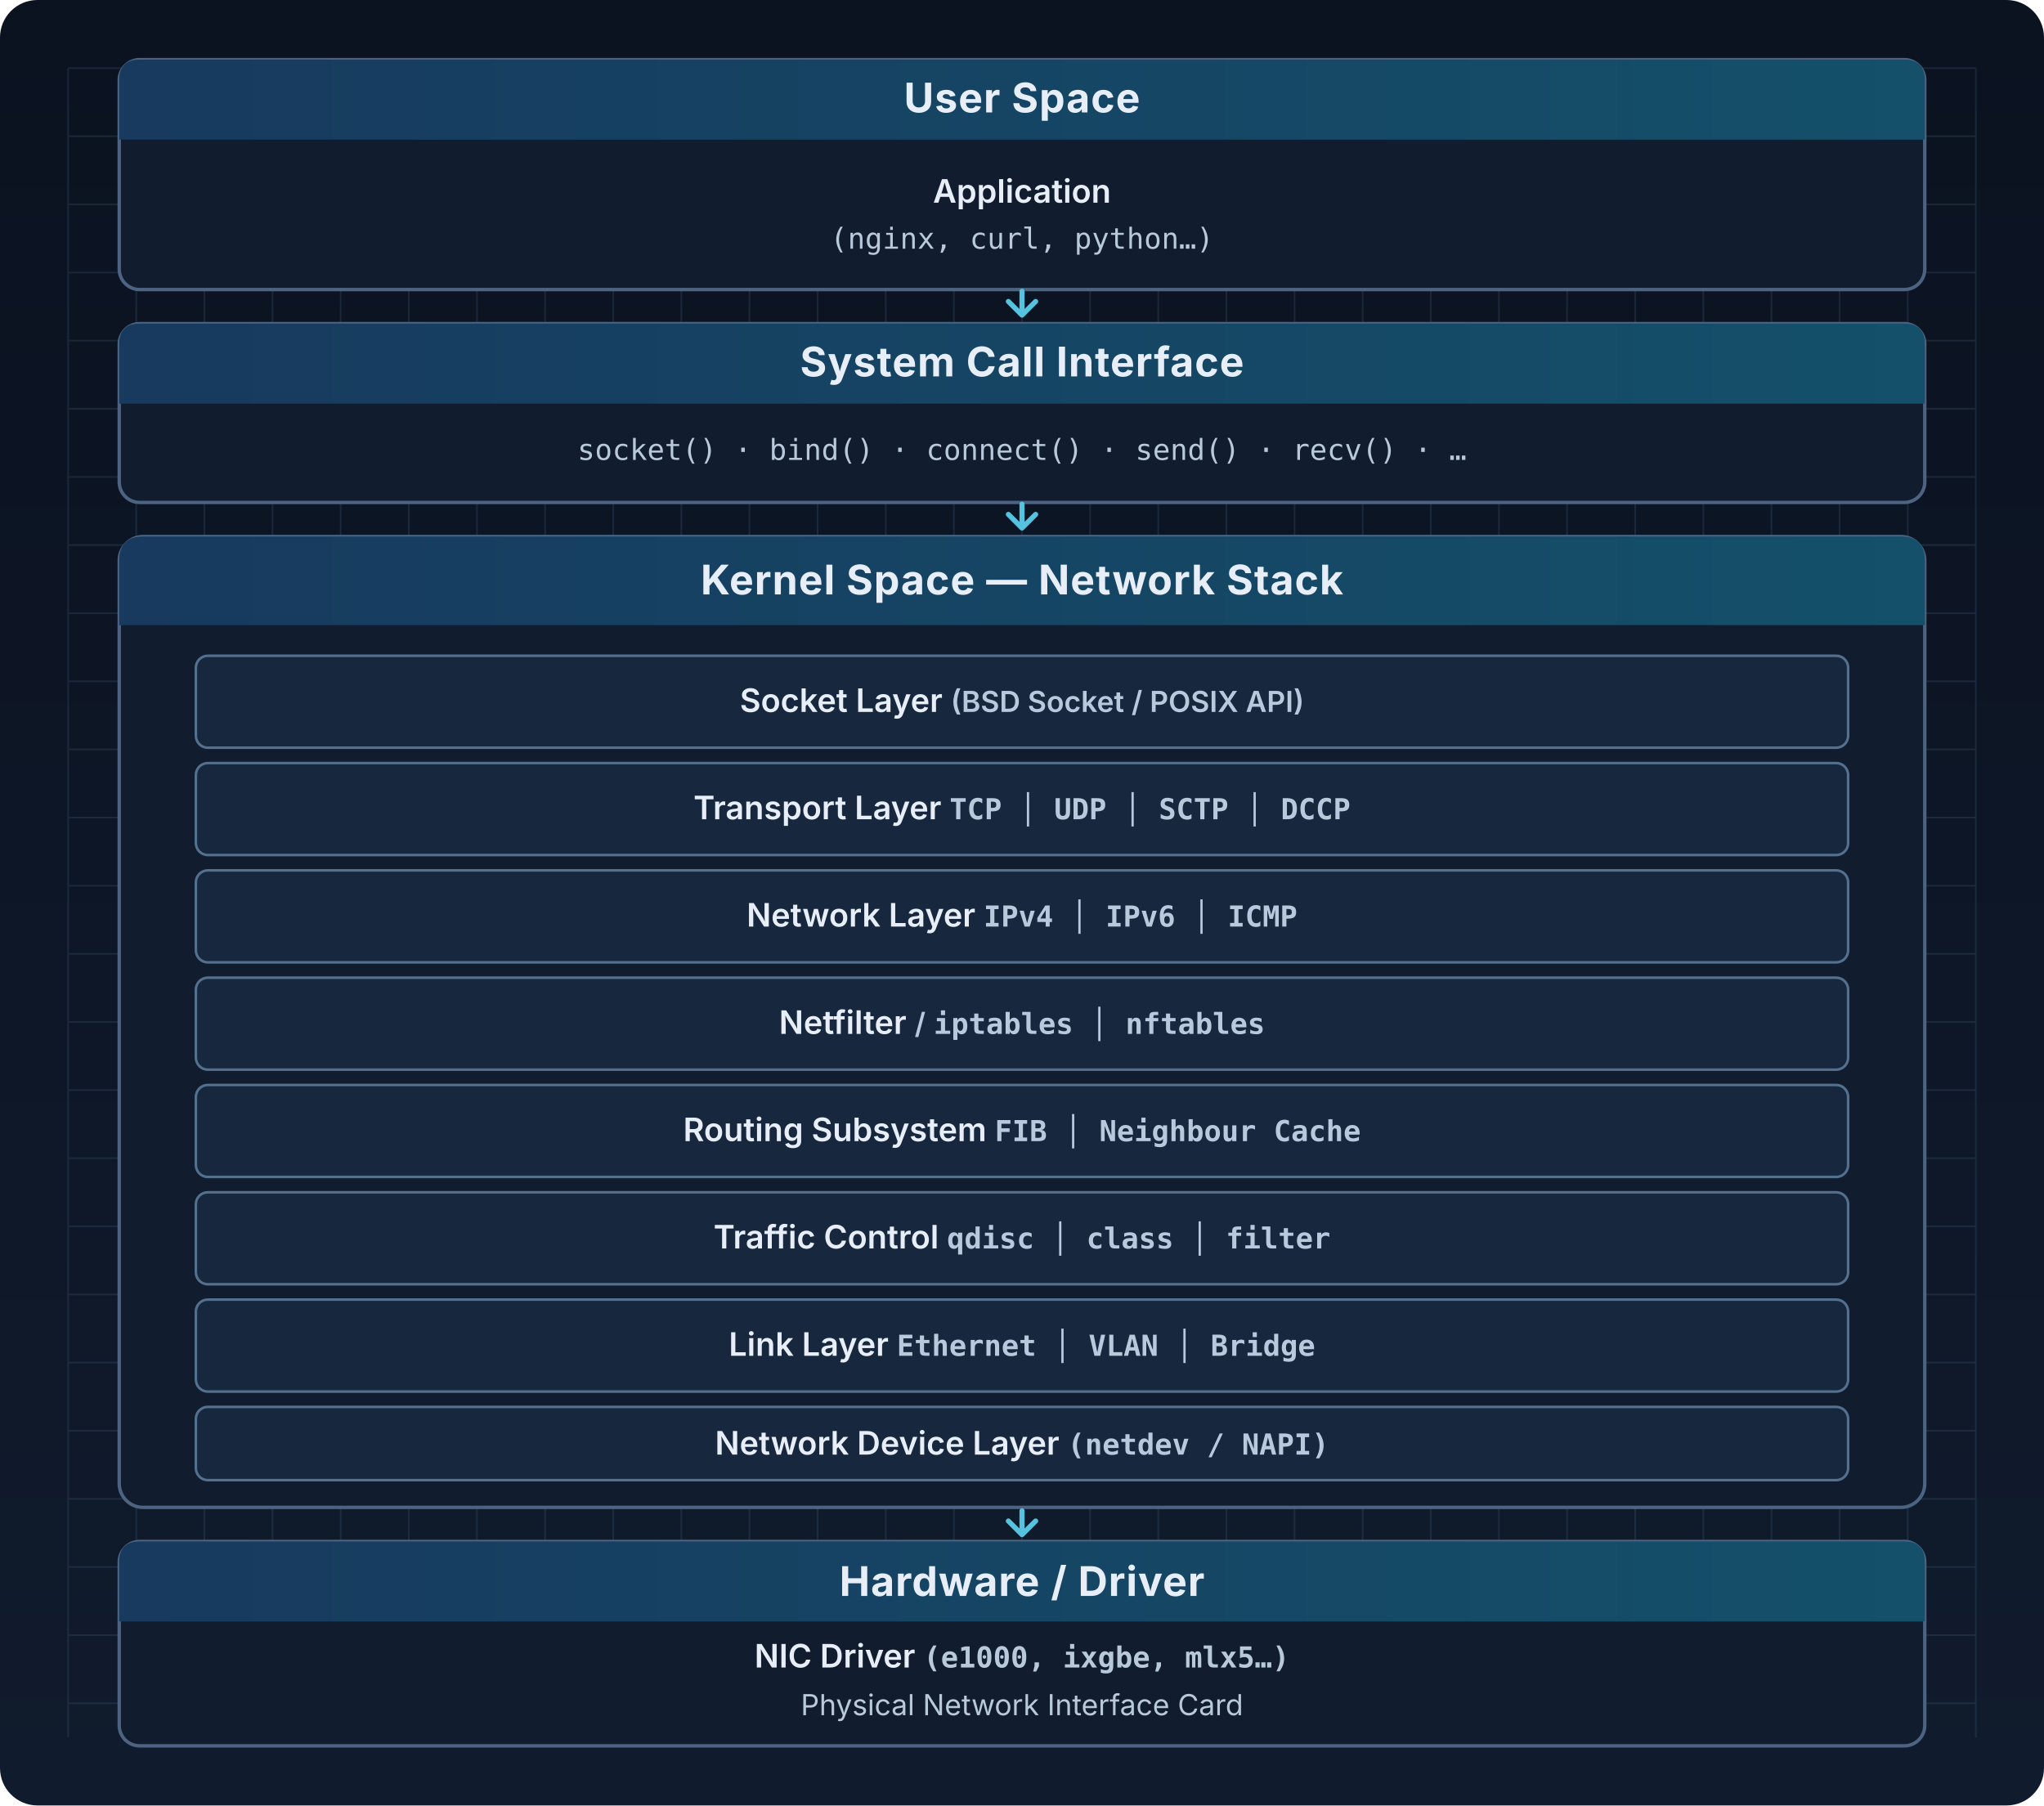
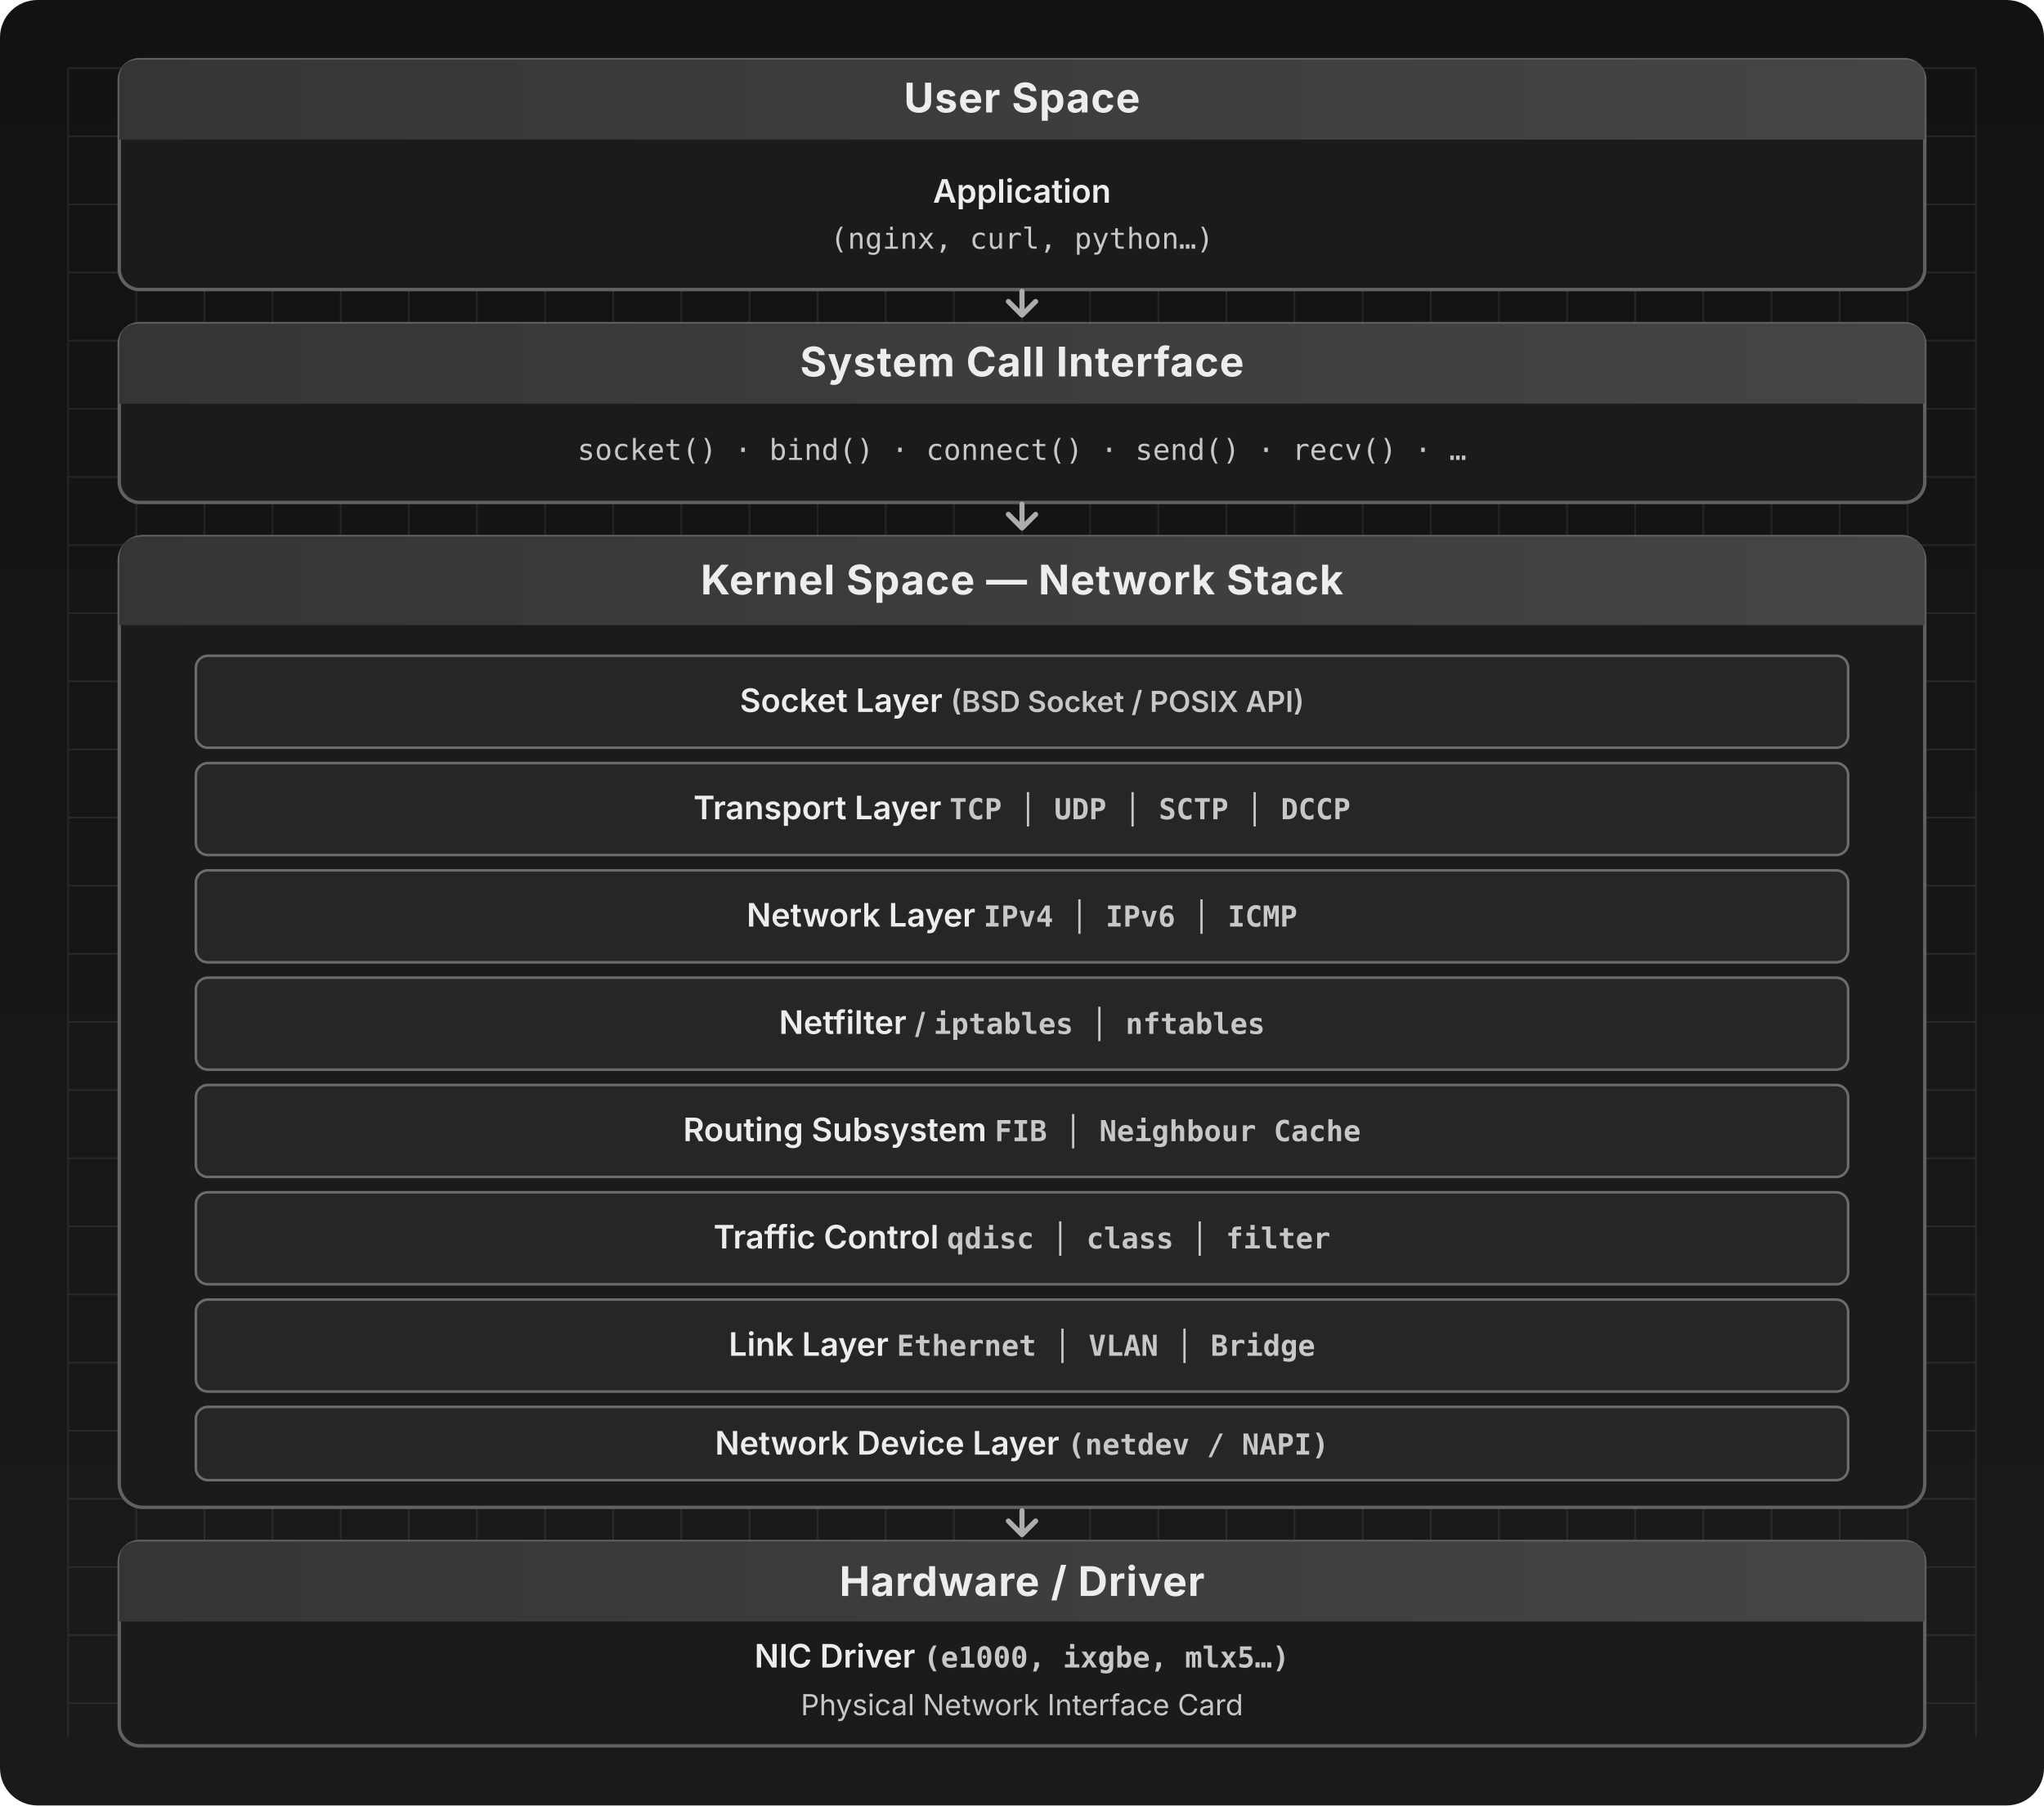
<svg xmlns="http://www.w3.org/2000/svg" width="1200" height="1060" viewBox="0 0 1200 1060" role="img" aria-labelledby="title desc">
  <defs>
    <linearGradient id="bg" x1="0" y1="0" x2="0" y2="1">
-       <stop offset="0" stop-color="#0b1220" />
-       <stop offset="1" stop-color="#101b2d" />
+       <stop offset="0" stop-color="#121212" />
+       <stop offset="1" stop-color="#1a1a1a" />
    </linearGradient>
    <linearGradient id="head" x1="0" y1="0" x2="1" y2="0">
-       <stop offset="0" stop-color="#173a5e" />
-       <stop offset="1" stop-color="#14506a" />
+       <stop offset="0" stop-color="#353535" />
+       <stop offset="1" stop-color="#454545" />
    </linearGradient>
    <style>
-       text { font-family: Inter, "Segoe UI", Arial, sans-serif; fill: #e7eef8; }
-       .outer { fill: #111c2e; stroke: #4c6481; stroke-width: 2; }
+       text { font-family: Inter, "Segoe UI", Arial, sans-serif; fill: #ededed; }
+       .outer { fill: #1b1b1b; stroke: #616161; stroke-width: 2; }
      .section-title { font-size: 24px; font-weight: 700; letter-spacing: .5px; }
-       .subtitle { font-size: 16px; fill: #b9c9dc; }
-       .layer { fill: #17283e; stroke: #54708f; stroke-width: 1.5; }
+       .subtitle { font-size: 16px; fill: #c7c7c7; }
+       .layer { fill: #262626; stroke: #6c6c6c; stroke-width: 1.5; }
      .layer-text { font-size: 19px; font-weight: 600; }
-       .detail { font-size: 17px; fill: #b9c9dc; }
+       .detail { font-size: 17px; fill: #c7c7c7; }
      .mono { font-family: "JetBrains Mono", "DejaVu Sans Mono", monospace; }
    </style>
  </defs>
  <rect width="1200" height="1060" rx="22" fill="url(#bg)" />
-   <g opacity=".18" stroke="#5b7da2" stroke-width="1">
+   <g opacity=".18" stroke="#787878" stroke-width="1">
    <path d="M40 40H1160 M40 80H1160 M40 120H1160 M40 160H1160 M40 200H1160 M40 240H1160 M40 280H1160 M40 320H1160 M40 360H1160 M40 400H1160 M40 440H1160 M40 480H1160 M40 520H1160 M40 560H1160 M40 600H1160 M40 640H1160 M40 680H1160 M40 720H1160 M40 760H1160 M40 800H1160 M40 840H1160 M40 880H1160 M40 920H1160 M40 960H1160 M40 1000H1160" />
    <path d="M40 40V1020 M80 40V1020 M120 40V1020 M160 40V1020 M200 40V1020 M240 40V1020 M280 40V1020 M320 40V1020 M360 40V1020 M400 40V1020 M440 40V1020 M480 40V1020 M520 40V1020 M560 40V1020 M600 40V1020 M640 40V1020 M680 40V1020 M720 40V1020 M760 40V1020 M800 40V1020 M840 40V1020 M880 40V1020 M920 40V1020 M960 40V1020 M1000 40V1020 M1040 40V1020 M1080 40V1020 M1120 40V1020 M1160 40V1020" />
  </g>
  <rect class="outer" x="70" y="35" width="1060" height="135" rx="12" />
  <path d="M82 35H1118Q1130 35 1130 47V82H70V47Q70 35 82 35Z" fill="url(#head)" />
  <text x="600" y="66" text-anchor="middle" class="section-title">User Space</text>
  <text x="600" y="119" text-anchor="middle" class="layer-text">Application</text>
  <text x="600" y="146" text-anchor="middle" class="detail mono">(nginx, curl, python…)</text>
  <rect class="outer" x="70" y="190" width="1060" height="105" rx="12" />
  <path d="M82 190H1118Q1130 190 1130 202V237H70V202Q70 190 82 190Z" fill="url(#head)" />
  <text x="600" y="221" text-anchor="middle" class="section-title">System Call Interface</text>
  <text x="600" y="270" text-anchor="middle" class="detail mono">socket() · bind() · connect() · send() · recv() · …</text>
  <rect class="outer" x="70" y="315" width="1060" height="570" rx="14" />
  <path d="M84 315H1116Q1130 315 1130 329V367H70V329Q70 315 84 315Z" fill="url(#head)" />
  <text x="600" y="349" text-anchor="middle" class="section-title">Kernel Space — Network Stack</text>
  <g>
    <rect class="layer" x="115" y="385" width="970" height="54" rx="7" />
    <text x="600" y="418" text-anchor="middle" class="layer-text">Socket Layer <tspan class="detail">(BSD Socket / POSIX API)</tspan>
    </text>
    <rect class="layer" x="115" y="448" width="970" height="54" rx="7" />
    <text x="600" y="481" text-anchor="middle" class="layer-text">Transport Layer <tspan class="detail mono">TCP  │  UDP  │  SCTP  │  DCCP</tspan>
    </text>
    <rect class="layer" x="115" y="511" width="970" height="54" rx="7" />
    <text x="600" y="544" text-anchor="middle" class="layer-text">Network Layer <tspan class="detail mono">IPv4  │  IPv6  │  ICMP</tspan>
    </text>
    <rect class="layer" x="115" y="574" width="970" height="54" rx="7" />
    <text x="600" y="607" text-anchor="middle" class="layer-text">Netfilter <tspan class="detail">/</tspan>
      <tspan class="detail mono">iptables  │  nftables</tspan>
    </text>
    <rect class="layer" x="115" y="637" width="970" height="54" rx="7" />
    <text x="600" y="670" text-anchor="middle" class="layer-text">Routing Subsystem <tspan class="detail mono">FIB  │  Neighbour Cache</tspan>
    </text>
    <rect class="layer" x="115" y="700" width="970" height="54" rx="7" />
    <text x="600" y="733" text-anchor="middle" class="layer-text">Traffic Control <tspan class="detail mono">qdisc  │  class  │  filter</tspan>
    </text>
    <rect class="layer" x="115" y="763" width="970" height="54" rx="7" />
    <text x="600" y="796" text-anchor="middle" class="layer-text">Link Layer <tspan class="detail mono">Ethernet  │  VLAN  │  Bridge</tspan>
    </text>
    <rect class="layer" x="115" y="826" width="970" height="43" rx="7" />
    <text x="600" y="854" text-anchor="middle" class="layer-text">Network Device Layer <tspan class="detail mono">(netdev / NAPI)</tspan>
    </text>
  </g>
  <rect class="outer" x="70" y="905" width="1060" height="120" rx="12" />
  <path d="M82 905H1118Q1130 905 1130 917V952H70V917Q70 905 82 905Z" fill="url(#head)" />
  <text x="600" y="937" text-anchor="middle" class="section-title">Hardware / Driver</text>
  <text x="600" y="979" text-anchor="middle" class="layer-text">NIC Driver <tspan class="detail mono">(e1000, ixgbe, mlx5…)</tspan>
  </text>
  <text x="600" y="1007" text-anchor="middle" class="detail">Physical Network Interface Card</text>
-   <g fill="none" stroke="#55c2df" stroke-width="3" stroke-linecap="round" stroke-linejoin="round">
+   <g fill="none" stroke="#adadad" stroke-width="3" stroke-linecap="round" stroke-linejoin="round">
    <path d="M600 171V184 M592 177L600 185L608 177" />
    <path d="M600 296V309 M592 302L600 310L608 302" />
    <path d="M600 887V899 M592 893L600 901L608 893" />
  </g>
</svg>
